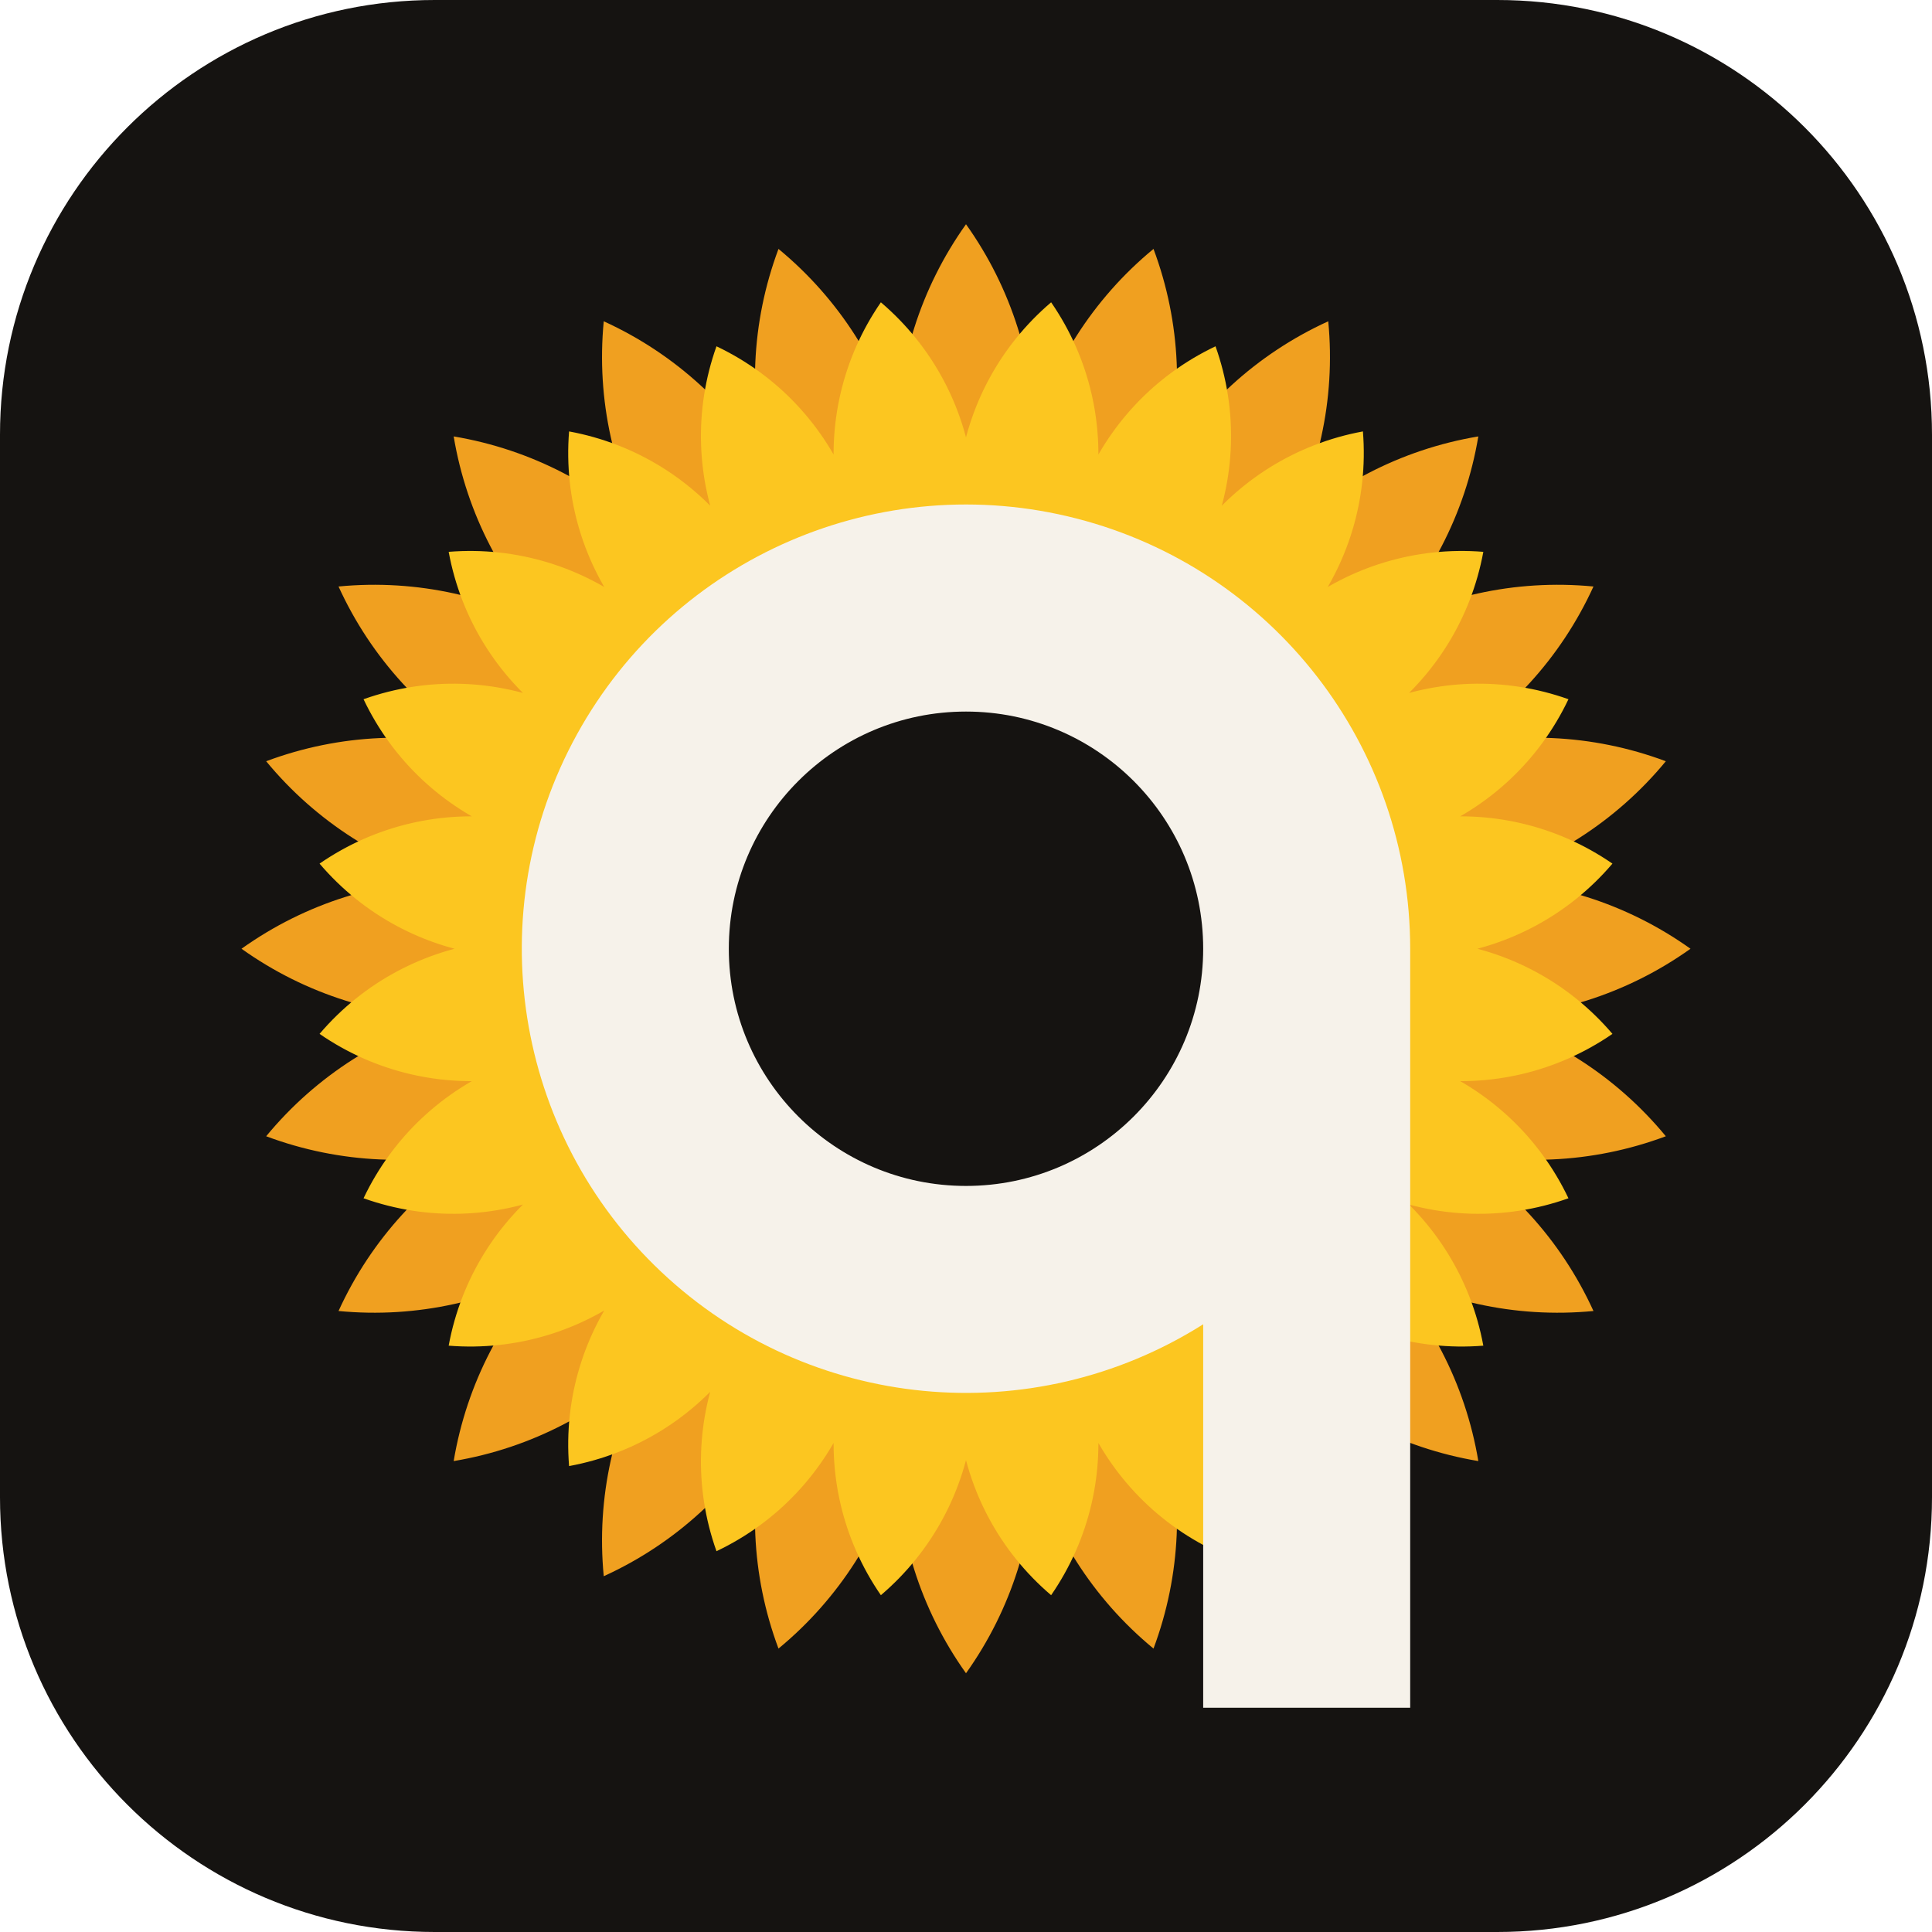
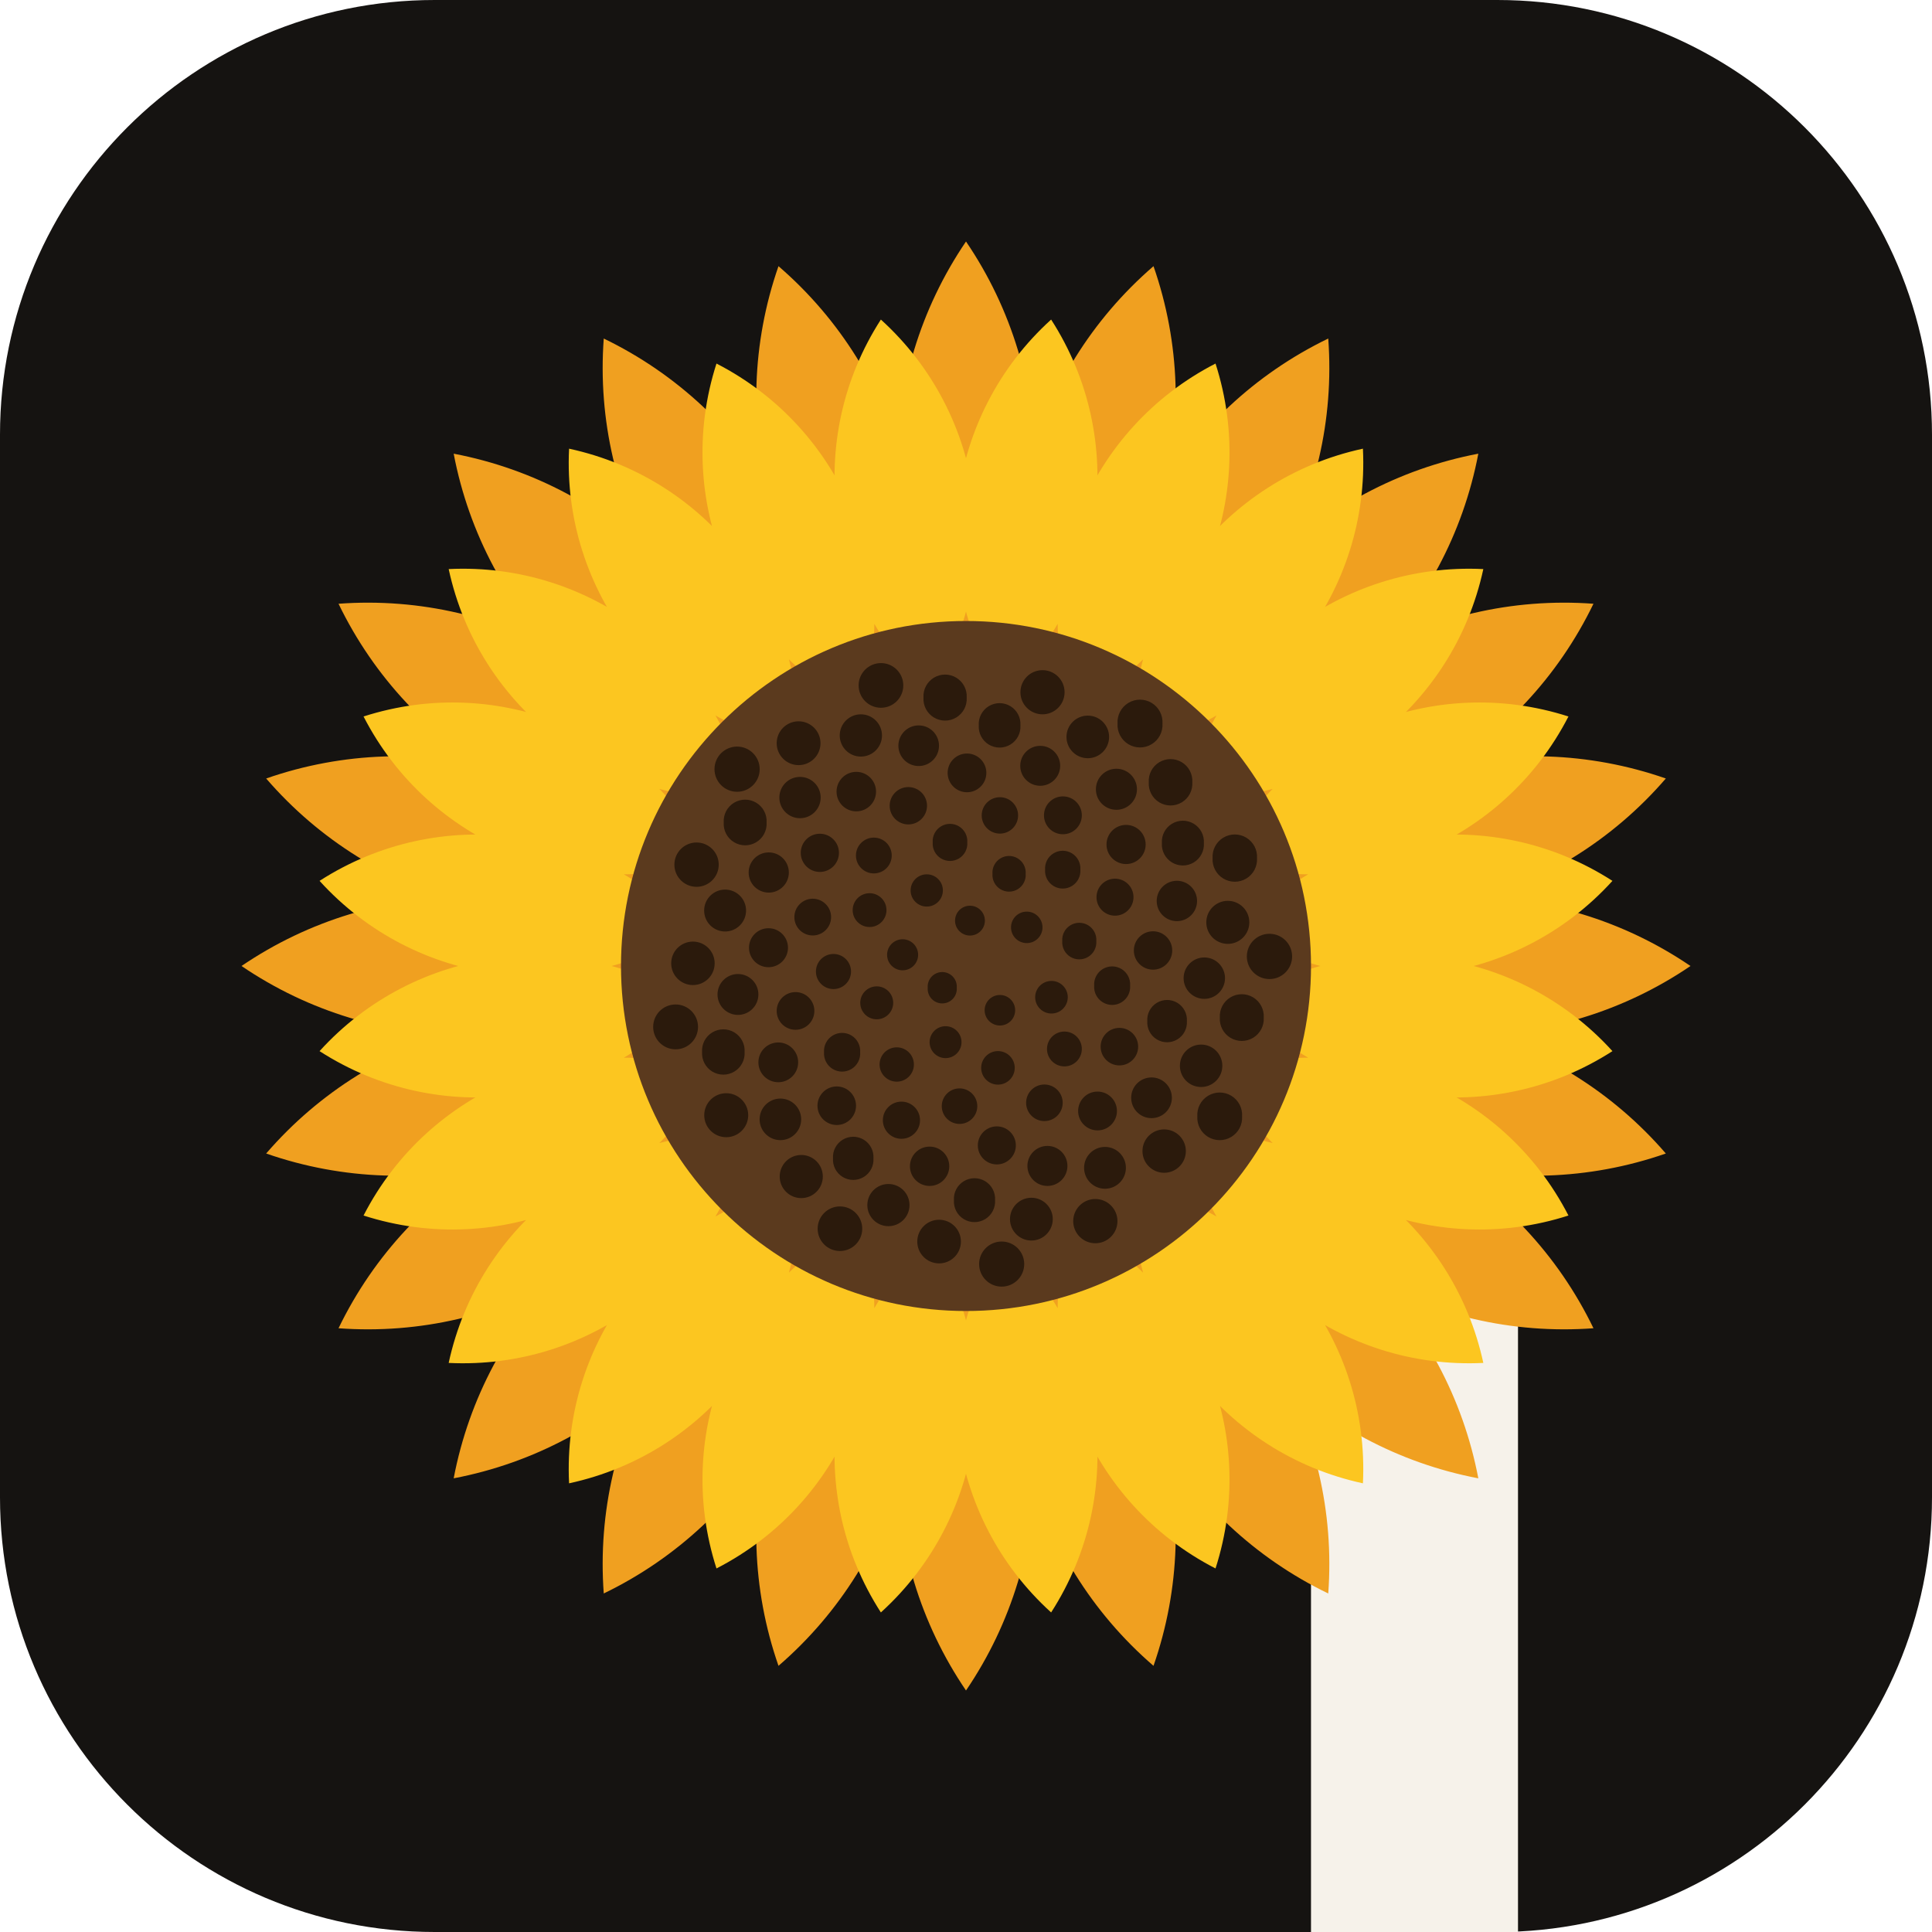
- <svg xmlns="http://www.w3.org/2000/svg" viewBox="0.00 -160.00 224.00 224.00" width="512" height="512">
-   <g transform="translate(60.50,0)">
-     <rect id="box" x="-60.5" y="-160" width="224" height="224" rx="50.4" fill="#151311" />
-     <g id="petals-back" fill="#f0a020">
-       <path d="M51.5,-16A43.06,43.06 0 0 1 51.5,34A43.06,43.06 0 0 1 51.5,-16ZM42.7,-17.16A43.06,43.06 0 0 1 29.76,31.14A43.06,43.06 0 0 1 42.7,-17.16ZM34.5,-20.56A43.06,43.06 0 0 1 9.5,22.75A43.06,43.06 0 0 1 34.5,-20.56ZM27.46,-25.96A43.06,43.06 0 0 1 -7.9,9.4A43.06,43.06 0 0 1 27.46,-25.96ZM22.06,-33A43.06,43.06 0 0 1 -21.25,-8A43.06,43.06 0 0 1 22.06,-33ZM18.66,-41.2A43.06,43.06 0 0 1 -29.64,-28.26A43.06,43.06 0 0 1 18.66,-41.2ZM17.5,-50A43.06,43.06 0 0 1 -32.5,-50A43.06,43.06 0 0 1 17.5,-50ZM18.66,-58.8A43.06,43.06 0 0 1 -29.64,-71.74A43.06,43.06 0 0 1 18.66,-58.8ZM22.06,-67A43.06,43.06 0 0 1 -21.25,-92A43.06,43.06 0 0 1 22.06,-67ZM27.46,-74.04A43.06,43.06 0 0 1 -7.9,-109.4A43.06,43.06 0 0 1 27.46,-74.04ZM34.5,-79.44A43.06,43.06 0 0 1 9.5,-122.75A43.06,43.06 0 0 1 34.5,-79.44ZM42.7,-82.84A43.06,43.06 0 0 1 29.76,-131.14A43.06,43.06 0 0 1 42.7,-82.84ZM51.5,-84A43.06,43.06 0 0 1 51.5,-134A43.06,43.06 0 0 1 51.5,-84ZM60.3,-82.84A43.06,43.06 0 0 1 73.24,-131.14A43.06,43.06 0 0 1 60.3,-82.84ZM68.5,-79.44A43.06,43.06 0 0 1 93.5,-122.75A43.06,43.06 0 0 1 68.5,-79.44ZM75.54,-74.04A43.06,43.06 0 0 1 110.9,-109.4A43.06,43.06 0 0 1 75.54,-74.04ZM80.94,-67A43.06,43.06 0 0 1 124.25,-92A43.06,43.06 0 0 1 80.94,-67ZM84.34,-58.8A43.06,43.06 0 0 1 132.64,-71.74A43.06,43.06 0 0 1 84.34,-58.8ZM85.5,-50A43.06,43.06 0 0 1 135.5,-50A43.06,43.06 0 0 1 85.5,-50ZM84.34,-41.2A43.06,43.06 0 0 1 132.64,-28.26A43.06,43.06 0 0 1 84.34,-41.2ZM80.94,-33A43.06,43.06 0 0 1 124.25,-8A43.06,43.06 0 0 1 80.94,-33ZM75.54,-25.96A43.06,43.06 0 0 1 110.9,9.4A43.06,43.06 0 0 1 75.54,-25.96ZM68.5,-20.56A43.06,43.06 0 0 1 93.5,22.75A43.06,43.06 0 0 1 68.5,-20.56ZM60.3,-17.16A43.06,43.06 0 0 1 73.24,31.14A43.06,43.06 0 0 1 60.3,-17.16Z" />
-     </g>
-     <g id="petals-front" fill="#fcc620">
-       <path d="M47.06,-16.29A31.04,31.04 0 0 1 41.63,24.95A31.04,31.04 0 0 1 47.06,-16.29ZM38.49,-18.59A31.04,31.04 0 0 1 22.57,19.85A31.04,31.04 0 0 1 38.49,-18.59ZM30.8,-23.03A31.04,31.04 0 0 1 5.48,9.98A31.04,31.04 0 0 1 30.8,-23.03ZM24.53,-29.3A31.04,31.04 0 0 1 -8.48,-3.98A31.04,31.04 0 0 1 24.53,-29.3ZM20.09,-36.99A31.04,31.04 0 0 1 -18.35,-21.07A31.04,31.04 0 0 1 20.09,-36.99ZM17.79,-45.56A31.04,31.04 0 0 1 -23.45,-40.13A31.04,31.04 0 0 1 17.79,-45.56ZM17.79,-54.44A31.04,31.04 0 0 1 -23.45,-59.87A31.04,31.04 0 0 1 17.79,-54.44ZM20.09,-63.01A31.04,31.04 0 0 1 -18.35,-78.93A31.04,31.04 0 0 1 20.09,-63.01ZM24.53,-70.7A31.04,31.04 0 0 1 -8.48,-96.02A31.04,31.04 0 0 1 24.53,-70.7ZM30.8,-76.97A31.04,31.04 0 0 1 5.48,-109.98A31.04,31.04 0 0 1 30.8,-76.97ZM38.49,-81.41A31.04,31.04 0 0 1 22.57,-119.85A31.04,31.04 0 0 1 38.49,-81.41ZM47.06,-83.71A31.04,31.04 0 0 1 41.63,-124.95A31.04,31.04 0 0 1 47.06,-83.71ZM55.94,-83.71A31.04,31.04 0 0 1 61.37,-124.95A31.04,31.04 0 0 1 55.94,-83.71ZM64.51,-81.41A31.04,31.04 0 0 1 80.43,-119.85A31.04,31.04 0 0 1 64.51,-81.41ZM72.2,-76.97A31.04,31.04 0 0 1 97.52,-109.98A31.04,31.04 0 0 1 72.2,-76.97ZM78.47,-70.7A31.04,31.04 0 0 1 111.48,-96.02A31.04,31.04 0 0 1 78.47,-70.7ZM82.91,-63.01A31.04,31.04 0 0 1 121.35,-78.93A31.04,31.04 0 0 1 82.91,-63.01ZM85.21,-54.44A31.04,31.04 0 0 1 126.45,-59.87A31.04,31.04 0 0 1 85.21,-54.44ZM85.21,-45.56A31.04,31.04 0 0 1 126.45,-40.13A31.04,31.04 0 0 1 85.21,-45.56ZM82.91,-36.99A31.04,31.04 0 0 1 121.35,-21.07A31.04,31.04 0 0 1 82.91,-36.99ZM78.47,-29.3A31.04,31.04 0 0 1 111.48,-3.98A31.04,31.04 0 0 1 78.47,-29.3ZM72.2,-23.03A31.04,31.04 0 0 1 97.52,9.98A31.04,31.04 0 0 1 72.2,-23.03ZM64.51,-18.59A31.04,31.04 0 0 1 80.43,19.85A31.04,31.04 0 0 1 64.51,-18.59ZM55.94,-16.29A31.04,31.04 0 0 1 61.37,24.95A31.04,31.04 0 0 1 55.94,-16.29Z" />
-     </g>
-     <g id="q" fill="#f6f2ea">
-       <path d="M103,-50A51.5,51.5 0 1 0 79,-6.46L79,38L103,38ZM24,-50A27.5,27.5 0 0 1 79,-50A27.5,27.5 0 0 1 24,-50Z" />
-     </g>
-   </g>
+ <svg xmlns="http://www.w3.org/2000/svg" viewBox="0 0 224 224" width="512" height="512">
+   <rect id="box" width="224" height="224" rx="50.4" fill="#151311" />
+   <path id="stem" fill="#f6f2ea" d="M152,112L176,112L176,224L152,224Z" />
+   <path id="petals-back" fill="#f0a020" d="M112,144A46.25,46.25 0 0 1 112,196A46.25,46.25 0 0 1 112,144ZM103.72,142.91A46.25,46.25 0 0 1 90.26,193.14A46.25,46.25 0 0 1 103.72,142.91ZM96,139.71A46.25,46.25 0 0 1 70,184.75A46.25,46.25 0 0 1 96,139.71ZM89.37,134.63A46.25,46.25 0 0 1 52.6,171.4A46.25,46.25 0 0 1 89.37,134.63ZM84.29,128A46.25,46.25 0 0 1 39.25,154A46.25,46.25 0 0 1 84.29,128ZM81.09,120.28A46.25,46.25 0 0 1 30.86,133.74A46.25,46.25 0 0 1 81.09,120.28ZM80,112A46.25,46.25 0 0 1 28,112A46.25,46.25 0 0 1 80,112ZM81.09,103.72A46.25,46.25 0 0 1 30.86,90.26A46.25,46.25 0 0 1 81.09,103.72ZM84.29,96A46.25,46.25 0 0 1 39.25,70A46.25,46.25 0 0 1 84.29,96ZM89.37,89.37A46.25,46.25 0 0 1 52.6,52.6A46.25,46.25 0 0 1 89.37,89.37ZM96,84.29A46.25,46.25 0 0 1 70,39.25A46.25,46.25 0 0 1 96,84.29ZM103.72,81.09A46.25,46.25 0 0 1 90.26,30.86A46.25,46.25 0 0 1 103.72,81.09ZM112,80A46.25,46.25 0 0 1 112,28A46.25,46.25 0 0 1 112,80ZM120.28,81.09A46.25,46.25 0 0 1 133.74,30.86A46.25,46.25 0 0 1 120.28,81.09ZM128,84.29A46.25,46.25 0 0 1 154,39.25A46.25,46.25 0 0 1 128,84.29ZM134.63,89.37A46.25,46.25 0 0 1 171.4,52.6A46.25,46.25 0 0 1 134.63,89.37ZM139.71,96A46.25,46.25 0 0 1 184.75,70A46.25,46.25 0 0 1 139.71,96ZM142.91,103.72A46.25,46.25 0 0 1 193.14,90.26A46.25,46.25 0 0 1 142.91,103.72ZM144,112A46.25,46.25 0 0 1 196,112A46.25,46.25 0 0 1 144,112ZM142.91,120.28A46.25,46.25 0 0 1 193.14,133.74A46.25,46.25 0 0 1 142.91,120.28ZM139.71,128A46.25,46.25 0 0 1 184.75,154A46.25,46.25 0 0 1 139.71,128ZM134.63,134.63A46.25,46.25 0 0 1 171.4,171.4A46.25,46.25 0 0 1 134.63,134.63ZM128,139.71A46.25,46.25 0 0 1 154,184.75A46.25,46.25 0 0 1 128,139.71ZM120.28,142.91A46.25,46.25 0 0 1 133.74,193.14A46.25,46.25 0 0 1 120.28,142.91Z" />
+   <path id="petals-front" fill="#fcc620" d="M107.82,143.73A33.7,33.7 0 0 1 102.13,186.95A33.7,33.7 0 0 1 107.82,143.73ZM99.75,141.56A33.7,33.7 0 0 1 83.07,181.85A33.7,33.7 0 0 1 99.75,141.56ZM92.52,137.39A33.7,33.7 0 0 1 65.98,171.98A33.7,33.7 0 0 1 92.52,137.39ZM86.61,131.48A33.7,33.7 0 0 1 52.02,158.02A33.7,33.7 0 0 1 86.61,131.48ZM82.44,124.25A33.7,33.7 0 0 1 42.15,140.93A33.7,33.7 0 0 1 82.44,124.25ZM80.27,116.18A33.7,33.7 0 0 1 37.05,121.87A33.7,33.7 0 0 1 80.27,116.18ZM80.27,107.82A33.7,33.7 0 0 1 37.05,102.13A33.7,33.7 0 0 1 80.27,107.82ZM82.44,99.75A33.7,33.7 0 0 1 42.15,83.07A33.7,33.7 0 0 1 82.44,99.75ZM86.61,92.52A33.7,33.7 0 0 1 52.02,65.98A33.7,33.7 0 0 1 86.61,92.52ZM92.52,86.61A33.7,33.7 0 0 1 65.98,52.02A33.7,33.7 0 0 1 92.52,86.61ZM99.75,82.44A33.7,33.7 0 0 1 83.07,42.15A33.7,33.7 0 0 1 99.75,82.44ZM107.82,80.27A33.7,33.7 0 0 1 102.13,37.05A33.7,33.7 0 0 1 107.82,80.27ZM116.18,80.27A33.7,33.7 0 0 1 121.87,37.05A33.7,33.7 0 0 1 116.18,80.27ZM124.25,82.44A33.7,33.7 0 0 1 140.93,42.15A33.7,33.7 0 0 1 124.25,82.44ZM131.48,86.61A33.7,33.7 0 0 1 158.02,52.02A33.7,33.7 0 0 1 131.48,86.61ZM137.39,92.52A33.7,33.7 0 0 1 171.98,65.98A33.7,33.7 0 0 1 137.39,92.52ZM141.56,99.75A33.7,33.7 0 0 1 181.85,83.07A33.7,33.7 0 0 1 141.56,99.75ZM143.73,107.82A33.7,33.7 0 0 1 186.95,102.13A33.7,33.7 0 0 1 143.73,107.82ZM143.73,116.18A33.7,33.7 0 0 1 186.95,121.87A33.7,33.7 0 0 1 143.73,116.18ZM141.56,124.25A33.7,33.7 0 0 1 181.85,140.93A33.7,33.7 0 0 1 141.56,124.25ZM137.39,131.48A33.7,33.7 0 0 1 171.98,158.02A33.7,33.7 0 0 1 137.39,131.48ZM131.48,137.39A33.7,33.7 0 0 1 158.02,171.98A33.7,33.7 0 0 1 131.48,137.39ZM124.25,141.56A33.7,33.7 0 0 1 140.93,181.85A33.7,33.7 0 0 1 124.25,141.56ZM116.18,143.73A33.7,33.7 0 0 1 121.87,186.95A33.7,33.7 0 0 1 116.18,143.73Z" />
+   <path id="core" fill="#5b3a1e" d="M72,112A40,40 0 1 0 152,112A40,40 0 1 0 72,112Z" />
+   <path id="seeds" fill="#2b1a0c" d="M107.56,114.52a1.69,1.69 0 1 0 3.37,0a1.69,1.69 0 1 0 -3.37,0zM110.73,106.74a1.73,1.73 0 1 0 3.46,0a1.73,1.73 0 1 0 -3.46,0zM114.16,117.13a1.77,1.77 0 1 0 3.54,0a1.77,1.77 0 1 0 -3.54,0zM102.85,110.7a1.8,1.8 0 1 0 3.6,0a1.8,1.8 0 1 0 -3.6,0zM117.22,107.52a1.82,1.82 0 1 0 3.65,0a1.82,1.82 0 1 0 -3.65,0zM107.78,120.83a1.85,1.85 0 1 0 3.7,0a1.85,1.85 0 1 0 -3.7,0zM105.58,103.24a1.87,1.87 0 1 0 3.74,0a1.87,1.87 0 1 0 -3.74,0zM120.02,115.62a1.89,1.89 0 1 0 3.78,0a1.89,1.89 0 1 0 -3.78,0zM99.74,116.27a1.91,1.91 0 1 0 3.82,0a1.91,1.91 0 1 0 -3.82,0zM115.07,101.31a1.93,1.93 0 1 0 3.85,0a1.93,1.93 0 1 0 -3.85,0zM113.76,123.81a1.94,1.94 0 1 0 3.89,0a1.94,1.94 0 1 0 -3.89,0zM98.86,105.52a1.96,1.96 0 1 0 3.92,0a1.96,1.96 0 1 0 -3.92,0zM123.16,109.11a1.98,1.98 0 1 0 3.95,0a1.98,1.98 0 1 0 -3.95,0zM101.98,123.42a1.99,1.99 0 1 0 3.98,0a1.99,1.99 0 1 0 -3.98,0zM108.14,97.67a2.01,2.01 0 1 0 4.01,0a2.01,2.01 0 1 0 -4.01,0zM121.39,121.62a2.02,2.02 0 1 0 4.04,0a2.02,2.02 0 1 0 -4.04,0zM94.6,112.64a2.03,2.03 0 1 0 4.07,0a2.03,2.03 0 1 0 -4.07,0zM121.17,100.83a2.05,2.05 0 1 0 4.09,0a2.05,2.05 0 1 0 -4.09,0zM109.19,128.25a2.06,2.06 0 1 0 4.12,0a2.06,2.06 0 1 0 -4.12,0zM99.24,99.19a2.07,2.07 0 1 0 4.15,0a2.07,2.07 0 1 0 -4.15,0zM126.86,114.28a2.09,2.09 0 1 0 4.17,0a2.09,2.09 0 1 0 -4.17,0zM95.54,122a2.1,2.1 0 1 0 4.19,0a2.1,2.1 0 1 0 -4.19,0zM113.82,94.54a2.11,2.11 0 1 0 4.22,0a2.11,2.11 0 1 0 -4.22,0zM118.97,127.86a2.12,2.12 0 1 0 4.24,0a2.12,2.12 0 1 0 -4.24,0zM92.1,106.33a2.13,2.13 0 1 0 4.26,0a2.13,2.13 0 1 0 -4.26,0zM127.13,104.02a2.14,2.14 0 1 0 4.29,0a2.14,2.14 0 1 0 -4.29,0zM102.36,129.88a2.15,2.15 0 1 0 4.31,0a2.15,2.15 0 1 0 -4.31,0zM103.15,93.42a2.16,2.16 0 1 0 4.33,0a2.16,2.16 0 1 0 -4.33,0zM127.61,121.35a2.17,2.17 0 1 0 4.35,0a2.17,2.17 0 1 0 -4.35,0zM90.05,117.21a2.18,2.18 0 1 0 4.37,0a2.18,2.18 0 1 0 -4.37,0zM121.04,94.53a2.19,2.19 0 1 0 4.39,0a2.19,2.19 0 1 0 -4.39,0zM113.37,132.8a2.2,2.2 0 1 0 4.41,0a2.2,2.2 0 1 0 -4.41,0zM92.84,98.88a2.21,2.21 0 1 0 4.43,0a2.21,2.21 0 1 0 -4.43,0zM131.46,110.2a2.22,2.22 0 1 0 4.45,0a2.22,2.22 0 1 0 -4.45,0zM94.78,128.2a2.23,2.23 0 1 0 4.47,0a2.23,2.23 0 1 0 -4.47,0zM109.87,89.61a2.24,2.24 0 1 0 4.49,0a2.24,2.24 0 1 0 -4.49,0zM125,128.81a2.25,2.25 0 1 0 4.5,0a2.25,2.25 0 1 0 -4.5,0zM86.84,109.88a2.26,2.26 0 1 0 4.52,0a2.26,2.26 0 1 0 -4.52,0zM128.29,97.91a2.27,2.27 0 1 0 4.54,0a2.27,2.27 0 1 0 -4.54,0zM105.5,135.22a2.28,2.28 0 1 0 4.56,0a2.28,2.28 0 1 0 -4.56,0zM96.99,91.78a2.29,2.29 0 1 0 4.58,0a2.29,2.29 0 1 0 -4.58,0zM133.02,118.39a2.3,2.3 0 1 0 4.59,0a2.3,2.3 0 1 0 -4.59,0zM87.93,123.17a2.3,2.3 0 1 0 4.61,0a2.3,2.3 0 1 0 -4.61,0zM118.29,88.79a2.31,2.31 0 1 0 4.63,0a2.31,2.31 0 1 0 -4.63,0zM119.12,135.18a2.32,2.32 0 1 0 4.64,0a2.32,2.32 0 1 0 -4.64,0zM86.8,101.16a2.33,2.33 0 1 0 4.66,0a2.33,2.33 0 1 0 -4.66,0zM134.11,104.46a2.34,2.34 0 1 0 4.68,0a2.34,2.34 0 1 0 -4.68,0zM96.58,134.3a2.35,2.35 0 1 0 4.69,0a2.35,2.35 0 1 0 -4.69,0zM104.16,86.46a2.35,2.35 0 1 0 4.71,0a2.35,2.35 0 1 0 -4.71,0zM131.15,127.28a2.36,2.36 0 1 0 4.72,0a2.36,2.36 0 1 0 -4.72,0zM83.19,115.3a2.37,2.37 0 1 0 4.74,0a2.37,2.37 0 1 0 -4.74,0zM127.06,91.51a2.38,2.38 0 1 0 4.76,0a2.38,2.38 0 1 0 -4.76,0zM110.6,139.15a2.39,2.39 0 1 0 4.77,0a2.39,2.39 0 1 0 -4.77,0zM90.36,92.47a2.39,2.39 0 1 0 4.79,0a2.39,2.39 0 1 0 -4.79,0zM137.23,113.41a2.4,2.4 0 1 0 4.8,0a2.4,2.4 0 1 0 -4.8,0zM88.07,129.78a2.41,2.41 0 1 0 4.82,0a2.41,2.41 0 1 0 -4.82,0zM113.48,84.1a2.42,2.42 0 1 0 4.83,0a2.42,2.42 0 1 0 -4.83,0zM125.69,135.4a2.42,2.42 0 1 0 4.85,0a2.42,2.42 0 1 0 -4.85,0zM81.64,105.57a2.43,2.43 0 1 0 4.86,0a2.43,2.43 0 1 0 -4.86,0zM134.71,97.75a2.44,2.44 0 1 0 4.87,0a2.44,2.44 0 1 0 -4.87,0zM100.56,139.72a2.44,2.44 0 1 0 4.89,0a2.44,2.44 0 1 0 -4.89,0zM97.36,85.27a2.45,2.45 0 1 0 4.9,0a2.45,2.45 0 1 0 -4.9,0zM136.8,123.57a2.46,2.46 0 1 0 4.92,0a2.46,2.46 0 1 0 -4.92,0zM81.4,121.97a2.47,2.47 0 1 0 4.93,0a2.47,2.47 0 1 0 -4.93,0zM123.65,85.44a2.47,2.47 0 1 0 4.94,0a2.47,2.47 0 1 0 -4.94,0zM117.1,141.35a2.48,2.48 0 1 0 4.96,0a2.48,2.48 0 1 0 -4.96,0zM83.91,95.36a2.49,2.49 0 1 0 4.97,0a2.49,2.49 0 1 0 -4.97,0zM139.86,106.94a2.49,2.49 0 1 0 4.99,0a2.49,2.49 0 1 0 -4.99,0zM90.4,136.41a2.5,2.5 0 1 0 5,0a2.5,2.5 0 1 0 -5,0zM107.07,80.88a2.51,2.51 0 1 0 5.01,0a2.51,2.51 0 1 0 -5.01,0zM132.46,133.46a2.51,2.51 0 1 0 5.03,0a2.51,2.51 0 1 0 -5.03,0zM77.82,111.69a2.52,2.52 0 1 0 5.04,0a2.52,2.52 0 1 0 -5.04,0zM133.19,90.7a2.53,2.53 0 1 0 5.05,0a2.53,2.53 0 1 0 -5.05,0zM106.35,143.95a2.53,2.53 0 1 0 5.06,0a2.53,2.53 0 1 0 -5.06,0zM90.05,86.17a2.54,2.54 0 1 0 5.08,0a2.54,2.54 0 1 0 -5.08,0zM141.43,117.98a2.55,2.55 0 1 0 5.09,0a2.55,2.55 0 1 0 -5.09,0zM81.65,129.3a2.55,2.55 0 1 0 5.1,0a2.55,2.55 0 1 0 -5.1,0zM118.31,80.26a2.56,2.56 0 1 0 5.12,0a2.56,2.56 0 1 0 -5.12,0zM124.43,141.58a2.56,2.56 0 1 0 5.13,0a2.56,2.56 0 1 0 -5.13,0zM78.19,100.25a2.57,2.57 0 1 0 5.14,0a2.57,2.57 0 1 0 -5.14,0zM140.59,99.49a2.58,2.58 0 1 0 5.15,0a2.58,2.58 0 1 0 -5.15,0zM94.8,142.46a2.58,2.58 0 1 0 5.17,0a2.58,2.58 0 1 0 -5.17,0zM99.55,79.47a2.59,2.59 0 1 0 5.18,0a2.59,2.59 0 1 0 -5.18,0zM138.82,129.43a2.6,2.6 0 1 0 5.19,0a2.6,2.6 0 1 0 -5.19,0zM75.73,119.06a2.6,2.6 0 1 0 5.2,0a2.6,2.6 0 1 0 -5.2,0zM129.57,83.89a2.61,2.61 0 1 0 5.21,0a2.61,2.61 0 1 0 -5.21,0zM113.52,146.56a2.61,2.61 0 1 0 5.23,0a2.61,2.61 0 1 0 -5.23,0zM82.84,89.18a2.62,2.62 0 1 0 5.24,0a2.62,2.62 0 1 0 -5.24,0zM144.56,110.89a2.62,2.62 0 1 0 5.25,0a2.62,2.62 0 1 0 -5.25,0z" />
</svg>
